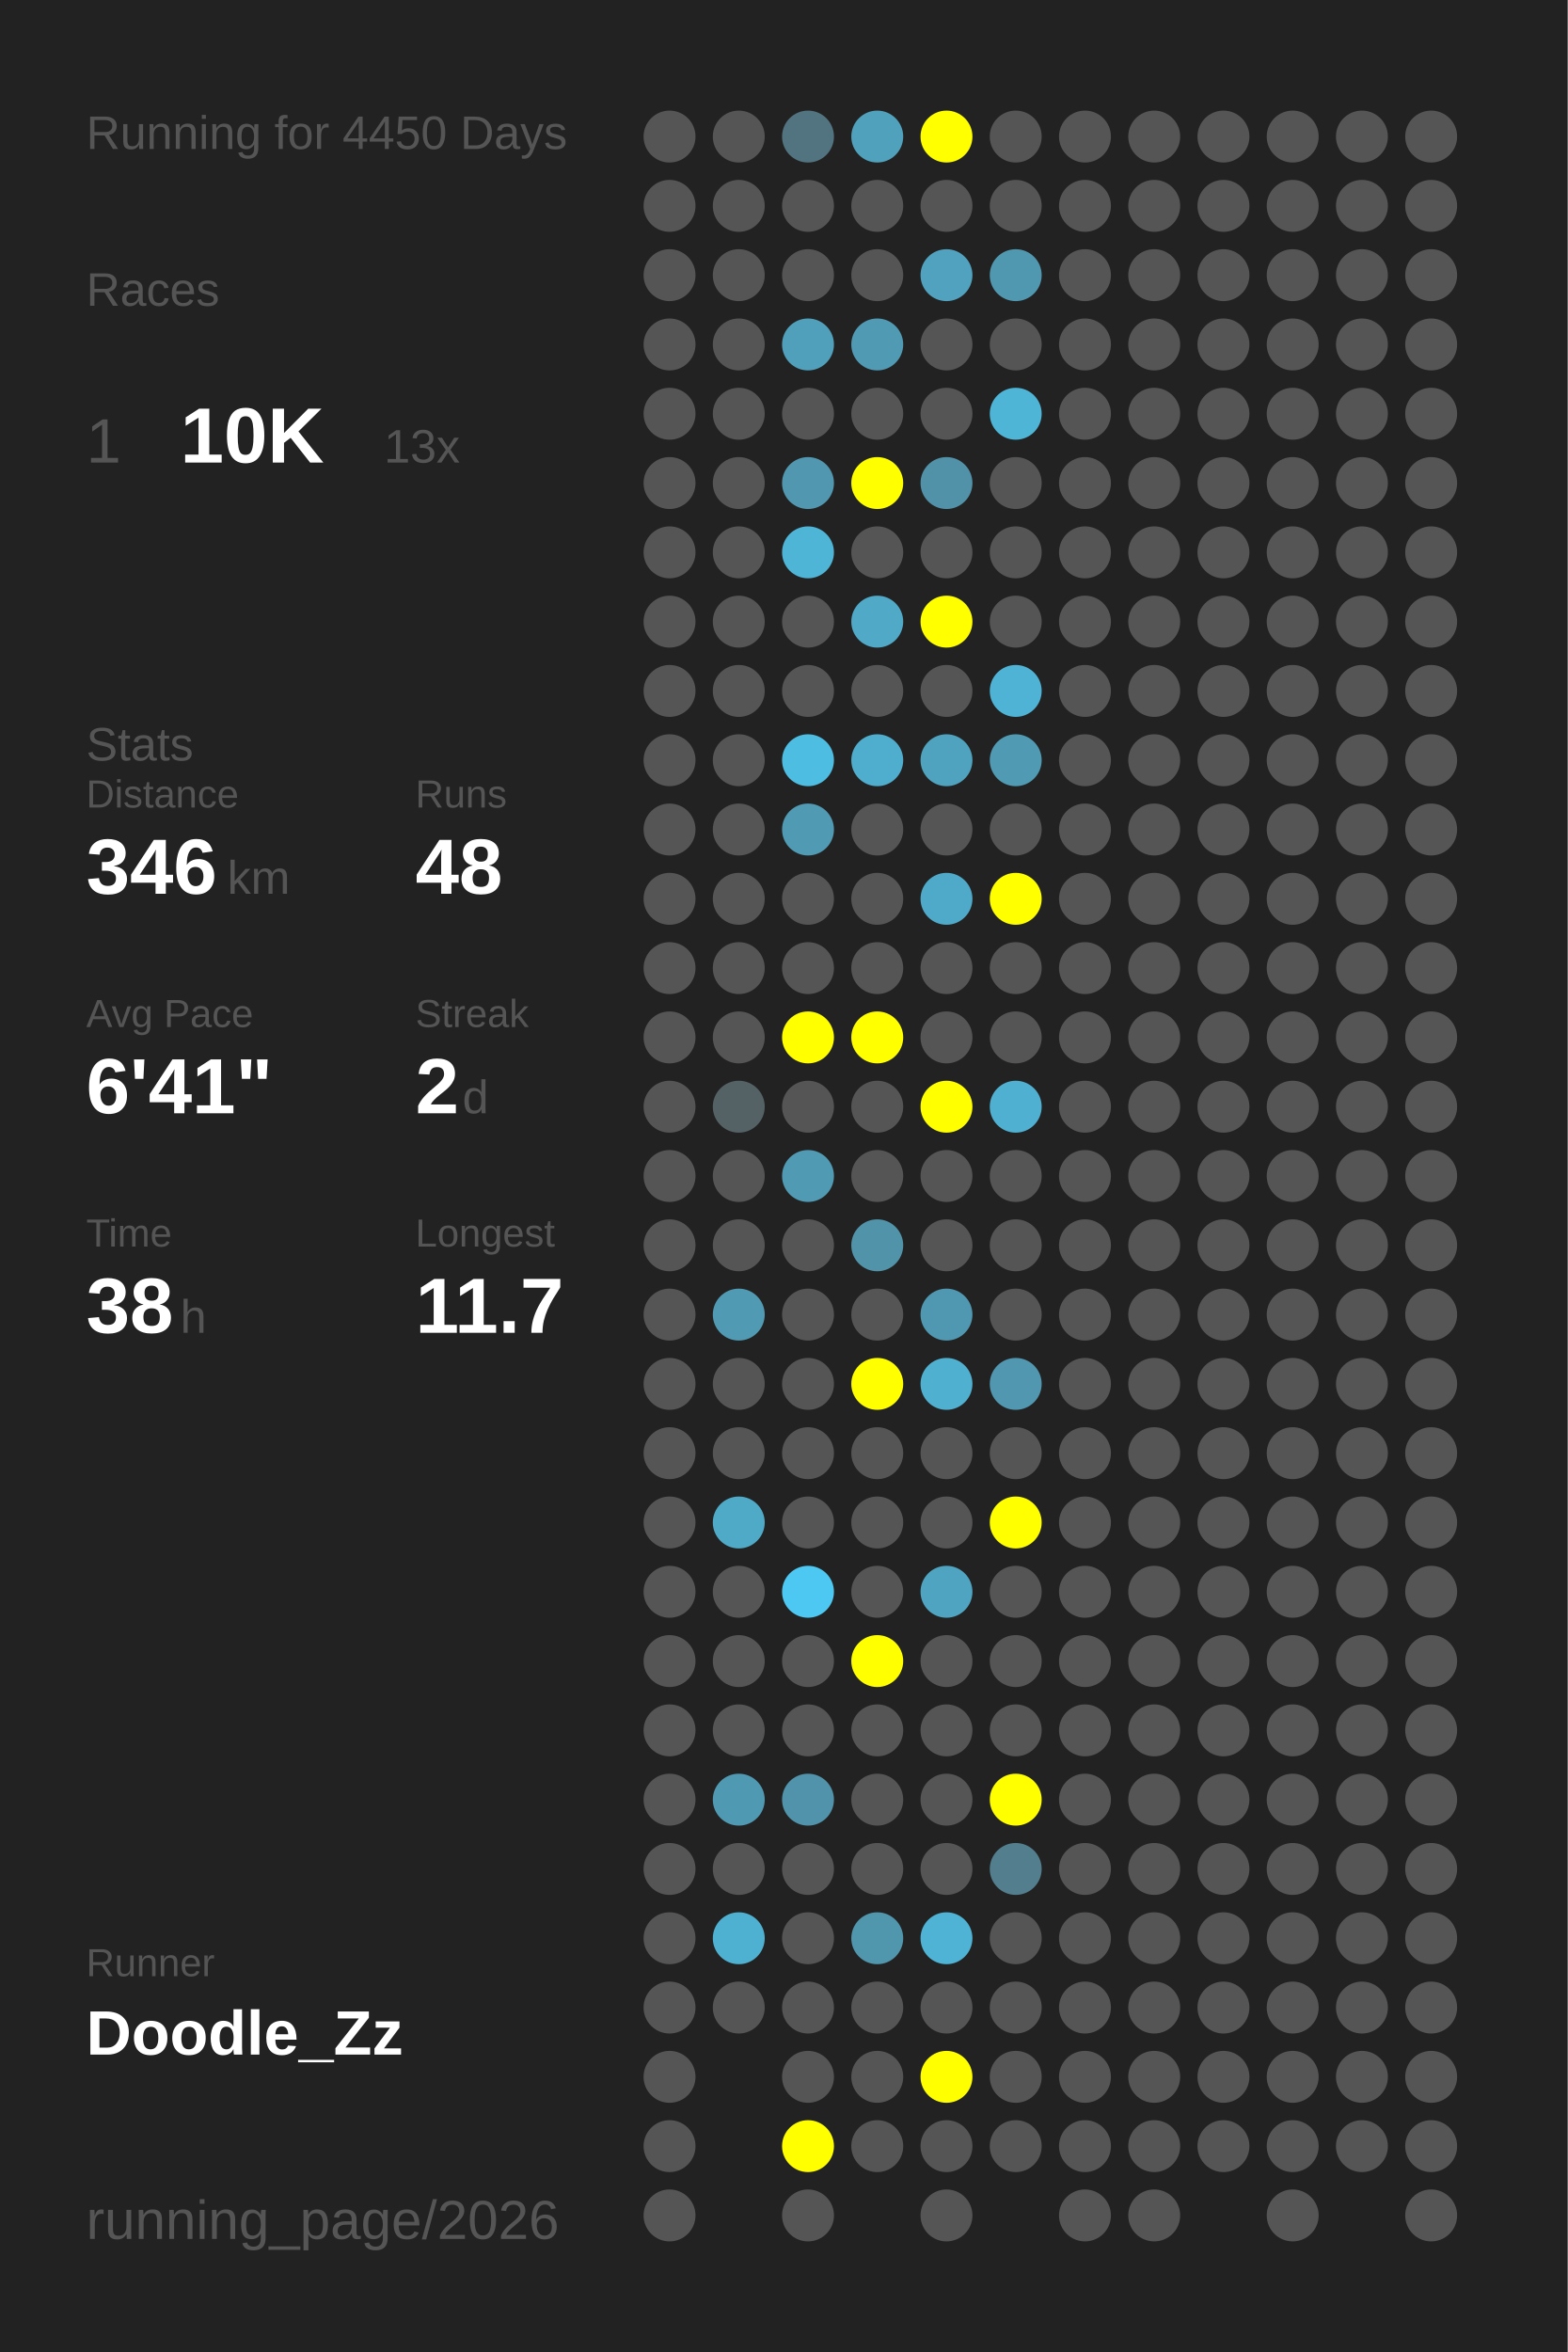
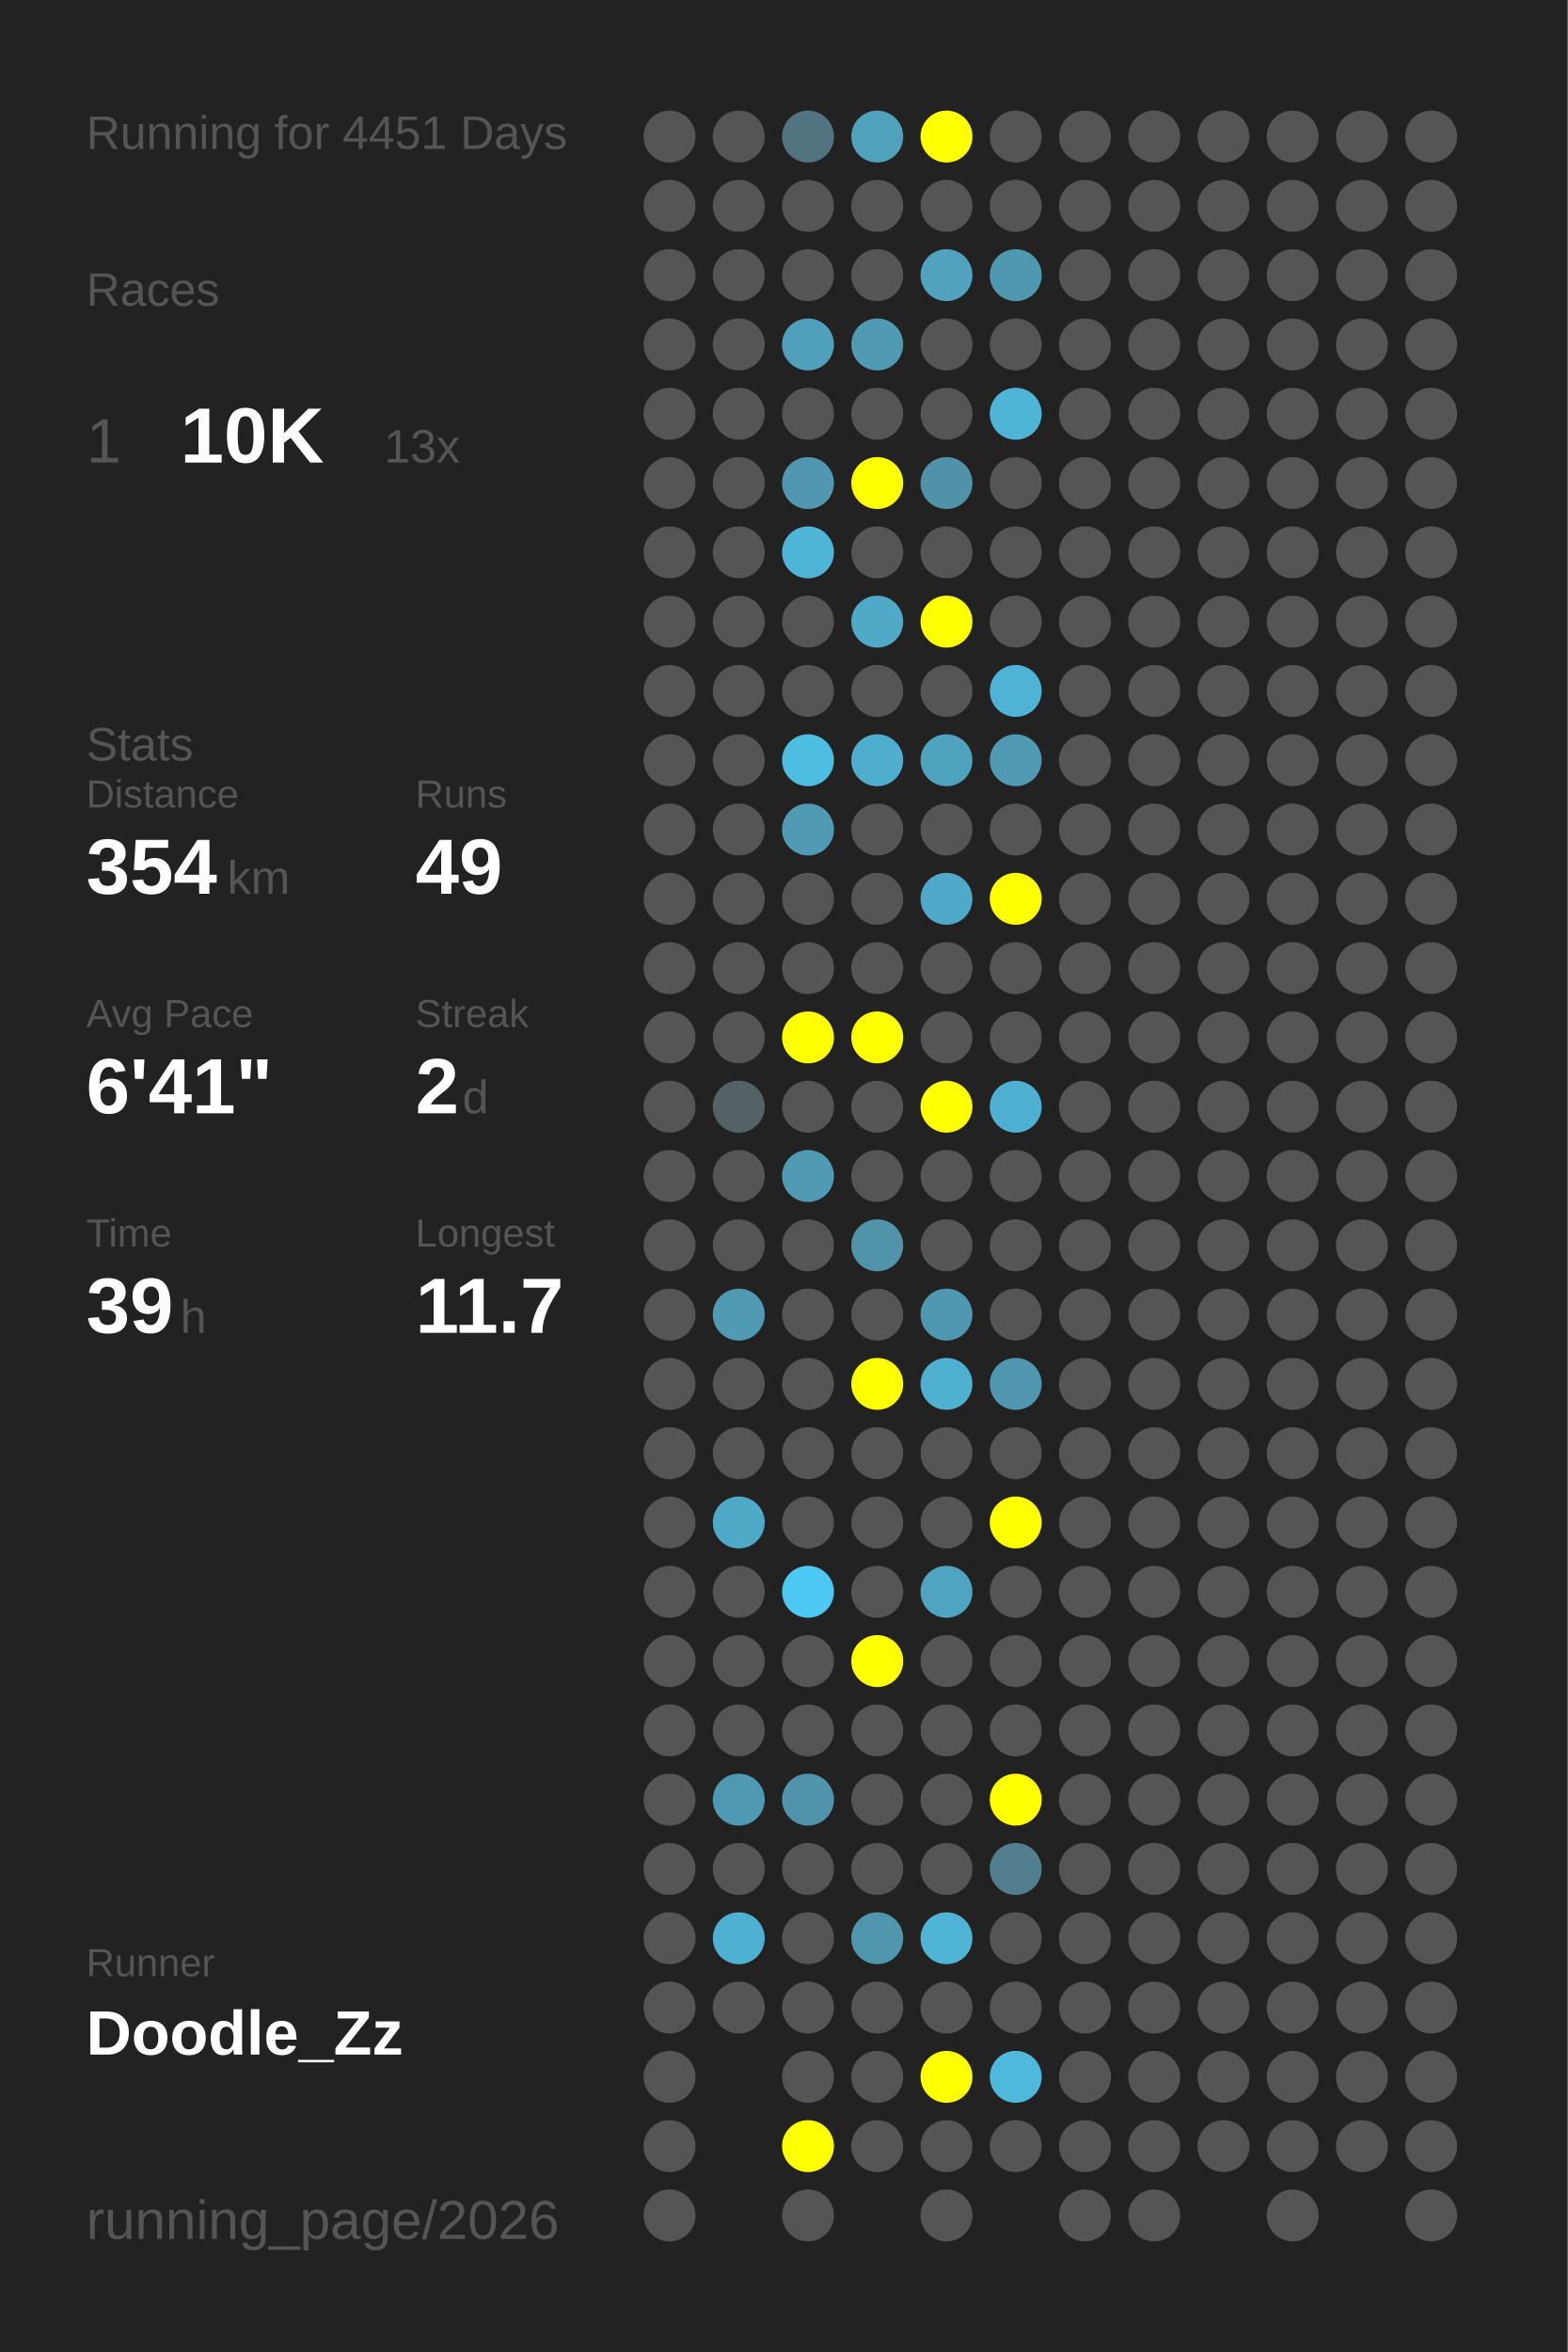
<svg xmlns="http://www.w3.org/2000/svg" baseProfile="full" height="300mm" version="1.1" viewBox="0,0,200,300" width="200mm">
  <defs />
  <rect fill="#222222" height="300" width="200" x="0" y="0" />
-   <text fill="#555555" style="font-size:6px; font-family:Arial;" x="11" y="19">Running for 4450 Days</text>
+   <text fill="#555555" style="font-size:6px; font-family:Arial;" x="11" y="19">Running for 4451 Days</text>
  <text fill="#555555" style="font-size:6px; font-family:Arial;" x="11" y="39">Races</text>
  <text fill="#555555" style="font-size:8px; font-family:Arial;" x="11" y="59">1</text>
  <text fill="#FFFFFF" style="font-size:10px; font-family:Arial; font-weight:bold;" x="23" y="59">10K</text>
  <text fill="#555555" style="font-size:6px; font-family:Arial;" x="49" y="59">13x</text>
  <text fill="#555555" style="font-size:6px; font-family:Arial;" x="11" y="97">Stats</text>
  <text fill="#555555" style="font-size:5px; font-family:Arial;" x="11" y="103">Distance</text>
-   <text fill="#FFFFFF" style="font-size:10px; font-family:Arial; font-weight:bold;" x="11" y="114">346</text>
+   <text fill="#FFFFFF" style="font-size:10px; font-family:Arial; font-weight:bold;" x="11" y="114">354</text>
  <text fill="#555555" style="font-size:6px; font-family:Arial;" x="29" y="114">km</text>
  <text fill="#555555" style="font-size:5px; font-family:Arial;" x="53" y="103">Runs</text>
-   <text fill="#FFFFFF" style="font-size:10px; font-family:Arial; font-weight:bold;" x="53" y="114">48</text>
+   <text fill="#FFFFFF" style="font-size:10px; font-family:Arial; font-weight:bold;" x="53" y="114">49</text>
  <text fill="#555555" style="font-size:5px; font-family:Arial;" x="11" y="131">Avg Pace</text>
  <text fill="#FFFFFF" style="font-size:10px; font-family:Arial; font-weight:bold;" x="11" y="142">6'41"</text>
  <text fill="#555555" style="font-size:5px; font-family:Arial;" x="53" y="131">Streak</text>
  <text fill="#FFFFFF" style="font-size:10px; font-family:Arial; font-weight:bold;" x="53" y="142">2</text>
  <text fill="#555555" style="font-size:6px; font-family:Arial;" x="59" y="142">d</text>
  <text fill="#555555" style="font-size:5px; font-family:Arial;" x="11" y="159">Time</text>
-   <text fill="#FFFFFF" style="font-size:10px; font-family:Arial; font-weight:bold;" x="11" y="170">38</text>
+   <text fill="#FFFFFF" style="font-size:10px; font-family:Arial; font-weight:bold;" x="11" y="170">39</text>
  <text fill="#555555" style="font-size:6px; font-family:Arial;" x="23" y="170">h</text>
  <text fill="#555555" style="font-size:5px; font-family:Arial;" x="53" y="159">Longest</text>
  <text fill="#FFFFFF" style="font-size:10px; font-family:Arial; font-weight:bold;" x="53" y="170">11.7</text>
  <text fill="#555555" style="font-size:5px; font-family:Arial;" x="11" y="252.065">Runner</text>
  <text fill="#FFFFFF" style="font-size:8px; font-family:Arial; font-weight:bold;" x="11" y="262.065">Doodle_Zz</text>
  <text fill="#555555" style="font-size:7px; font-family:Arial;" x="11" y="285.581">running_page/2026</text>
  <circle cx="85.417" cy="17.419" fill="#555555" r="3.312" />
  <circle cx="85.417" cy="26.258" fill="#555555" r="3.312" />
  <circle cx="85.417" cy="35.097" fill="#555555" r="3.312" />
  <circle cx="85.417" cy="43.935" fill="#555555" r="3.312" />
  <circle cx="85.417" cy="52.774" fill="#555555" r="3.312" />
  <circle cx="85.417" cy="61.613" fill="#555555" r="3.312" />
  <circle cx="85.417" cy="70.452" fill="#555555" r="3.312" />
  <circle cx="85.417" cy="79.29" fill="#555555" r="3.312" />
  <circle cx="85.417" cy="88.129" fill="#555555" r="3.312" />
  <circle cx="85.417" cy="96.968" fill="#555555" r="3.312" />
  <circle cx="85.417" cy="105.806" fill="#555555" r="3.312" />
  <circle cx="85.417" cy="114.645" fill="#555555" r="3.312" />
  <circle cx="85.417" cy="123.484" fill="#555555" r="3.312" />
  <circle cx="85.417" cy="132.323" fill="#555555" r="3.312" />
  <circle cx="85.417" cy="141.161" fill="#555555" r="3.312" />
  <circle cx="85.417" cy="150" fill="#555555" r="3.312" />
  <circle cx="85.417" cy="158.839" fill="#555555" r="3.312" />
  <circle cx="85.417" cy="167.677" fill="#555555" r="3.312" />
  <circle cx="85.417" cy="176.516" fill="#555555" r="3.312" />
  <circle cx="85.417" cy="185.355" fill="#555555" r="3.312" />
  <circle cx="85.417" cy="194.194" fill="#555555" r="3.312" />
  <circle cx="85.417" cy="203.032" fill="#555555" r="3.312" />
  <circle cx="85.417" cy="211.871" fill="#555555" r="3.312" />
  <circle cx="85.417" cy="220.71" fill="#555555" r="3.312" />
  <circle cx="85.417" cy="229.548" fill="#555555" r="3.312" />
  <circle cx="85.417" cy="238.387" fill="#555555" r="3.312" />
  <circle cx="85.417" cy="247.226" fill="#555555" r="3.312" />
  <circle cx="85.417" cy="256.065" fill="#555555" r="3.312" />
  <circle cx="85.417" cy="264.903" fill="#555555" r="3.312" />
  <circle cx="85.417" cy="273.742" fill="#555555" r="3.312" />
  <circle cx="85.417" cy="282.581" fill="#555555" r="3.312" />
  <circle cx="94.25" cy="17.419" fill="#555555" r="3.312" />
  <circle cx="94.25" cy="26.258" fill="#555555" r="3.312" />
  <circle cx="94.25" cy="35.097" fill="#555555" r="3.312" />
  <circle cx="94.25" cy="43.935" fill="#555555" r="3.312" />
  <circle cx="94.25" cy="52.774" fill="#555555" r="3.312" />
  <circle cx="94.25" cy="61.613" fill="#555555" r="3.312" />
  <circle cx="94.25" cy="70.452" fill="#555555" r="3.312" />
  <circle cx="94.25" cy="79.29" fill="#555555" r="3.312" />
  <circle cx="94.25" cy="88.129" fill="#555555" r="3.312" />
  <circle cx="94.25" cy="96.968" fill="#555555" r="3.312" />
  <circle cx="94.25" cy="105.806" fill="#555555" r="3.312" />
  <circle cx="94.25" cy="114.645" fill="#555555" r="3.312" />
  <circle cx="94.25" cy="123.484" fill="#555555" r="3.312" />
  <circle cx="94.25" cy="132.323" fill="#555555" r="3.312" />
  <circle cx="94.25" cy="141.161" fill="#546266" r="3.312" />
  <circle cx="94.25" cy="150" fill="#555555" r="3.312" />
  <circle cx="94.25" cy="158.839" fill="#555555" r="3.312" />
  <circle cx="94.25" cy="167.677" fill="#509ab3" r="3.312" />
  <circle cx="94.25" cy="176.516" fill="#555555" r="3.312" />
  <circle cx="94.25" cy="185.355" fill="#555555" r="3.312" />
  <circle cx="94.25" cy="194.194" fill="#4faac8" r="3.312" />
  <circle cx="94.25" cy="203.032" fill="#555555" r="3.312" />
  <circle cx="94.25" cy="211.871" fill="#555555" r="3.312" />
  <circle cx="94.25" cy="220.71" fill="#555555" r="3.312" />
  <circle cx="94.25" cy="229.548" fill="#5099b2" r="3.312" />
  <circle cx="94.25" cy="238.387" fill="#555555" r="3.312" />
  <circle cx="94.25" cy="247.226" fill="#4fb1d2" r="3.312" />
  <circle cx="94.25" cy="256.065" fill="#555555" r="3.312" />
  <circle cx="103.083" cy="17.419" fill="#527480" r="3.312" />
  <circle cx="103.083" cy="26.258" fill="#555555" r="3.312" />
  <circle cx="103.083" cy="35.097" fill="#555555" r="3.312" />
  <circle cx="103.083" cy="43.935" fill="#50a0bb" r="3.312" />
  <circle cx="103.083" cy="52.774" fill="#555555" r="3.312" />
  <circle cx="103.083" cy="61.613" fill="#5097af" r="3.312" />
  <circle cx="103.083" cy="70.452" fill="#4eb5d7" r="3.312" />
  <circle cx="103.083" cy="79.29" fill="#555555" r="3.312" />
  <circle cx="103.083" cy="88.129" fill="#555555" r="3.312" />
  <circle cx="103.083" cy="96.968" fill="#4ebde2" r="3.312" />
  <circle cx="103.083" cy="105.806" fill="#509ab3" r="3.312" />
  <circle cx="103.083" cy="114.645" fill="#555555" r="3.312" />
  <circle cx="103.083" cy="123.484" fill="#555555" r="3.312" />
  <circle cx="103.083" cy="132.323" fill="#FFFF00" r="3.312" />
  <circle cx="103.083" cy="141.161" fill="#555555" r="3.312" />
  <circle cx="103.083" cy="150" fill="#509ab3" r="3.312" />
  <circle cx="103.083" cy="158.839" fill="#555555" r="3.312" />
  <circle cx="103.083" cy="167.677" fill="#555555" r="3.312" />
  <circle cx="103.083" cy="176.516" fill="#555555" r="3.312" />
  <circle cx="103.083" cy="185.355" fill="#555555" r="3.312" />
  <circle cx="103.083" cy="194.194" fill="#555555" r="3.312" />
  <circle cx="103.083" cy="203.032" fill="#4dc8f2" r="3.312" />
  <circle cx="103.083" cy="211.871" fill="#555555" r="3.312" />
  <circle cx="103.083" cy="220.71" fill="#555555" r="3.312" />
  <circle cx="103.083" cy="229.548" fill="#5093aa" r="3.312" />
  <circle cx="103.083" cy="238.387" fill="#555555" r="3.312" />
  <circle cx="103.083" cy="247.226" fill="#555555" r="3.312" />
  <circle cx="103.083" cy="256.065" fill="#555555" r="3.312" />
  <circle cx="103.083" cy="264.903" fill="#555555" r="3.312" />
  <circle cx="103.083" cy="273.742" fill="#FFFF00" r="3.312" />
  <circle cx="103.083" cy="282.581" fill="#555555" r="3.312" />
  <circle cx="111.917" cy="17.419" fill="#50a1bc" r="3.312" />
  <circle cx="111.917" cy="26.258" fill="#555555" r="3.312" />
  <circle cx="111.917" cy="35.097" fill="#555555" r="3.312" />
  <circle cx="111.917" cy="43.935" fill="#509ab3" r="3.312" />
  <circle cx="111.917" cy="52.774" fill="#555555" r="3.312" />
  <circle cx="111.917" cy="61.613" fill="#FFFF00" r="3.312" />
  <circle cx="111.917" cy="70.452" fill="#555555" r="3.312" />
  <circle cx="111.917" cy="79.29" fill="#4fa9c7" r="3.312" />
  <circle cx="111.917" cy="88.129" fill="#555555" r="3.312" />
  <circle cx="111.917" cy="96.968" fill="#4fadcd" r="3.312" />
  <circle cx="111.917" cy="105.806" fill="#555555" r="3.312" />
  <circle cx="111.917" cy="114.645" fill="#555555" r="3.312" />
  <circle cx="111.917" cy="123.484" fill="#555555" r="3.312" />
  <circle cx="111.917" cy="132.323" fill="#FFFF00" r="3.312" />
  <circle cx="111.917" cy="141.161" fill="#555555" r="3.312" />
  <circle cx="111.917" cy="150" fill="#555555" r="3.312" />
  <circle cx="111.917" cy="158.839" fill="#5193a9" r="3.312" />
  <circle cx="111.917" cy="167.677" fill="#555555" r="3.312" />
  <circle cx="111.917" cy="176.516" fill="#FFFF00" r="3.312" />
  <circle cx="111.917" cy="185.355" fill="#555555" r="3.312" />
  <circle cx="111.917" cy="194.194" fill="#555555" r="3.312" />
  <circle cx="111.917" cy="203.032" fill="#555555" r="3.312" />
  <circle cx="111.917" cy="211.871" fill="#FFFF00" r="3.312" />
  <circle cx="111.917" cy="220.71" fill="#555555" r="3.312" />
  <circle cx="111.917" cy="229.548" fill="#555555" r="3.312" />
  <circle cx="111.917" cy="238.387" fill="#555555" r="3.312" />
  <circle cx="111.917" cy="247.226" fill="#5096ad" r="3.312" />
  <circle cx="111.917" cy="256.065" fill="#555555" r="3.312" />
  <circle cx="111.917" cy="264.903" fill="#555555" r="3.312" />
  <circle cx="111.917" cy="273.742" fill="#555555" r="3.312" />
  <circle cx="120.75" cy="17.419" fill="#FFFF00" r="3.312" />
  <circle cx="120.75" cy="26.258" fill="#555555" r="3.312" />
  <circle cx="120.75" cy="35.097" fill="#50a2be" r="3.312" />
  <circle cx="120.75" cy="43.935" fill="#555555" r="3.312" />
  <circle cx="120.75" cy="52.774" fill="#555555" r="3.312" />
  <circle cx="120.75" cy="61.613" fill="#5192a8" r="3.312" />
  <circle cx="120.75" cy="70.452" fill="#555555" r="3.312" />
  <circle cx="120.75" cy="79.29" fill="#FFFF00" r="3.312" />
  <circle cx="120.75" cy="88.129" fill="#555555" r="3.312" />
  <circle cx="120.75" cy="96.968" fill="#4fa3bf" r="3.312" />
  <circle cx="120.75" cy="105.806" fill="#555555" r="3.312" />
  <circle cx="120.75" cy="114.645" fill="#4faac9" r="3.312" />
  <circle cx="120.75" cy="123.484" fill="#555555" r="3.312" />
  <circle cx="120.75" cy="132.323" fill="#555555" r="3.312" />
  <circle cx="120.75" cy="141.161" fill="#FFFF00" r="3.312" />
  <circle cx="120.75" cy="150" fill="#555555" r="3.312" />
  <circle cx="120.75" cy="158.839" fill="#555555" r="3.312" />
  <circle cx="120.75" cy="167.677" fill="#5098b1" r="3.312" />
  <circle cx="120.75" cy="176.516" fill="#4fb0d0" r="3.312" />
  <circle cx="120.75" cy="185.355" fill="#555555" r="3.312" />
  <circle cx="120.75" cy="194.194" fill="#555555" r="3.312" />
  <circle cx="120.75" cy="203.032" fill="#4fa5c1" r="3.312" />
  <circle cx="120.75" cy="211.871" fill="#555555" r="3.312" />
  <circle cx="120.75" cy="220.71" fill="#555555" r="3.312" />
  <circle cx="120.75" cy="229.548" fill="#555555" r="3.312" />
  <circle cx="120.75" cy="238.387" fill="#555555" r="3.312" />
  <circle cx="120.75" cy="247.226" fill="#4eb3d4" r="3.312" />
  <circle cx="120.75" cy="256.065" fill="#555555" r="3.312" />
  <circle cx="120.75" cy="264.903" fill="#FFFF00" r="3.312" />
  <circle cx="120.75" cy="273.742" fill="#555555" r="3.312" />
  <circle cx="120.75" cy="282.581" fill="#555555" r="3.312" />
  <circle cx="129.583" cy="17.419" fill="#555555" r="3.312" />
  <circle cx="129.583" cy="26.258" fill="#555555" r="3.312" />
  <circle cx="129.583" cy="35.097" fill="#5098b0" r="3.312" />
  <circle cx="129.583" cy="43.935" fill="#555555" r="3.312" />
  <circle cx="129.583" cy="52.774" fill="#4eb5d7" r="3.312" />
  <circle cx="129.583" cy="61.613" fill="#555555" r="3.312" />
  <circle cx="129.583" cy="70.452" fill="#555555" r="3.312" />
  <circle cx="129.583" cy="79.29" fill="#555555" r="3.312" />
  <circle cx="129.583" cy="88.129" fill="#4eb3d5" r="3.312" />
  <circle cx="129.583" cy="96.968" fill="#509ab3" r="3.312" />
  <circle cx="129.583" cy="105.806" fill="#555555" r="3.312" />
  <circle cx="129.583" cy="114.645" fill="#FFFF00" r="3.312" />
  <circle cx="129.583" cy="123.484" fill="#555555" r="3.312" />
  <circle cx="129.583" cy="132.323" fill="#555555" r="3.312" />
  <circle cx="129.583" cy="141.161" fill="#4fb0d1" r="3.312" />
  <circle cx="129.583" cy="150" fill="#555555" r="3.312" />
  <circle cx="129.583" cy="158.839" fill="#555555" r="3.312" />
  <circle cx="129.583" cy="167.677" fill="#555555" r="3.312" />
  <circle cx="129.583" cy="176.516" fill="#5097af" r="3.312" />
  <circle cx="129.583" cy="185.355" fill="#555555" r="3.312" />
  <circle cx="129.583" cy="194.194" fill="#FFFF00" r="3.312" />
  <circle cx="129.583" cy="203.032" fill="#555555" r="3.312" />
  <circle cx="129.583" cy="211.871" fill="#555555" r="3.312" />
  <circle cx="129.583" cy="220.71" fill="#555555" r="3.312" />
  <circle cx="129.583" cy="229.548" fill="#FFFF00" r="3.312" />
  <circle cx="129.583" cy="238.387" fill="#527e8d" r="3.312" />
  <circle cx="129.583" cy="247.226" fill="#555555" r="3.312" />
  <circle cx="129.583" cy="256.065" fill="#555555" r="3.312" />
-   <circle cx="129.583" cy="264.903" fill="#555555" r="3.312" />
+   <circle cx="129.583" cy="264.903" fill="#4eb9dd" r="3.312" />
  <circle cx="129.583" cy="273.742" fill="#555555" r="3.312" />
  <circle cx="138.417" cy="17.419" fill="#555555" r="3.312" />
  <circle cx="138.417" cy="26.258" fill="#555555" r="3.312" />
  <circle cx="138.417" cy="35.097" fill="#555555" r="3.312" />
  <circle cx="138.417" cy="43.935" fill="#555555" r="3.312" />
  <circle cx="138.417" cy="52.774" fill="#555555" r="3.312" />
  <circle cx="138.417" cy="61.613" fill="#555555" r="3.312" />
  <circle cx="138.417" cy="70.452" fill="#555555" r="3.312" />
  <circle cx="138.417" cy="79.29" fill="#555555" r="3.312" />
  <circle cx="138.417" cy="88.129" fill="#555555" r="3.312" />
  <circle cx="138.417" cy="96.968" fill="#555555" r="3.312" />
  <circle cx="138.417" cy="105.806" fill="#555555" r="3.312" />
  <circle cx="138.417" cy="114.645" fill="#555555" r="3.312" />
  <circle cx="138.417" cy="123.484" fill="#555555" r="3.312" />
  <circle cx="138.417" cy="132.323" fill="#555555" r="3.312" />
  <circle cx="138.417" cy="141.161" fill="#555555" r="3.312" />
  <circle cx="138.417" cy="150" fill="#555555" r="3.312" />
  <circle cx="138.417" cy="158.839" fill="#555555" r="3.312" />
  <circle cx="138.417" cy="167.677" fill="#555555" r="3.312" />
  <circle cx="138.417" cy="176.516" fill="#555555" r="3.312" />
  <circle cx="138.417" cy="185.355" fill="#555555" r="3.312" />
  <circle cx="138.417" cy="194.194" fill="#555555" r="3.312" />
  <circle cx="138.417" cy="203.032" fill="#555555" r="3.312" />
  <circle cx="138.417" cy="211.871" fill="#555555" r="3.312" />
  <circle cx="138.417" cy="220.71" fill="#555555" r="3.312" />
  <circle cx="138.417" cy="229.548" fill="#555555" r="3.312" />
  <circle cx="138.417" cy="238.387" fill="#555555" r="3.312" />
  <circle cx="138.417" cy="247.226" fill="#555555" r="3.312" />
  <circle cx="138.417" cy="256.065" fill="#555555" r="3.312" />
  <circle cx="138.417" cy="264.903" fill="#555555" r="3.312" />
  <circle cx="138.417" cy="273.742" fill="#555555" r="3.312" />
  <circle cx="138.417" cy="282.581" fill="#555555" r="3.312" />
  <circle cx="147.25" cy="17.419" fill="#555555" r="3.312" />
  <circle cx="147.25" cy="26.258" fill="#555555" r="3.312" />
  <circle cx="147.25" cy="35.097" fill="#555555" r="3.312" />
  <circle cx="147.25" cy="43.935" fill="#555555" r="3.312" />
  <circle cx="147.25" cy="52.774" fill="#555555" r="3.312" />
  <circle cx="147.25" cy="61.613" fill="#555555" r="3.312" />
  <circle cx="147.25" cy="70.452" fill="#555555" r="3.312" />
  <circle cx="147.25" cy="79.29" fill="#555555" r="3.312" />
  <circle cx="147.25" cy="88.129" fill="#555555" r="3.312" />
  <circle cx="147.25" cy="96.968" fill="#555555" r="3.312" />
  <circle cx="147.25" cy="105.806" fill="#555555" r="3.312" />
  <circle cx="147.25" cy="114.645" fill="#555555" r="3.312" />
  <circle cx="147.25" cy="123.484" fill="#555555" r="3.312" />
  <circle cx="147.25" cy="132.323" fill="#555555" r="3.312" />
  <circle cx="147.25" cy="141.161" fill="#555555" r="3.312" />
  <circle cx="147.25" cy="150" fill="#555555" r="3.312" />
  <circle cx="147.25" cy="158.839" fill="#555555" r="3.312" />
  <circle cx="147.25" cy="167.677" fill="#555555" r="3.312" />
  <circle cx="147.25" cy="176.516" fill="#555555" r="3.312" />
  <circle cx="147.25" cy="185.355" fill="#555555" r="3.312" />
  <circle cx="147.25" cy="194.194" fill="#555555" r="3.312" />
  <circle cx="147.25" cy="203.032" fill="#555555" r="3.312" />
  <circle cx="147.25" cy="211.871" fill="#555555" r="3.312" />
  <circle cx="147.25" cy="220.71" fill="#555555" r="3.312" />
  <circle cx="147.25" cy="229.548" fill="#555555" r="3.312" />
  <circle cx="147.25" cy="238.387" fill="#555555" r="3.312" />
  <circle cx="147.25" cy="247.226" fill="#555555" r="3.312" />
  <circle cx="147.25" cy="256.065" fill="#555555" r="3.312" />
  <circle cx="147.25" cy="264.903" fill="#555555" r="3.312" />
  <circle cx="147.25" cy="273.742" fill="#555555" r="3.312" />
  <circle cx="147.25" cy="282.581" fill="#555555" r="3.312" />
  <circle cx="156.083" cy="17.419" fill="#555555" r="3.312" />
  <circle cx="156.083" cy="26.258" fill="#555555" r="3.312" />
  <circle cx="156.083" cy="35.097" fill="#555555" r="3.312" />
  <circle cx="156.083" cy="43.935" fill="#555555" r="3.312" />
  <circle cx="156.083" cy="52.774" fill="#555555" r="3.312" />
  <circle cx="156.083" cy="61.613" fill="#555555" r="3.312" />
  <circle cx="156.083" cy="70.452" fill="#555555" r="3.312" />
  <circle cx="156.083" cy="79.29" fill="#555555" r="3.312" />
  <circle cx="156.083" cy="88.129" fill="#555555" r="3.312" />
  <circle cx="156.083" cy="96.968" fill="#555555" r="3.312" />
  <circle cx="156.083" cy="105.806" fill="#555555" r="3.312" />
  <circle cx="156.083" cy="114.645" fill="#555555" r="3.312" />
  <circle cx="156.083" cy="123.484" fill="#555555" r="3.312" />
  <circle cx="156.083" cy="132.323" fill="#555555" r="3.312" />
  <circle cx="156.083" cy="141.161" fill="#555555" r="3.312" />
  <circle cx="156.083" cy="150" fill="#555555" r="3.312" />
  <circle cx="156.083" cy="158.839" fill="#555555" r="3.312" />
  <circle cx="156.083" cy="167.677" fill="#555555" r="3.312" />
  <circle cx="156.083" cy="176.516" fill="#555555" r="3.312" />
  <circle cx="156.083" cy="185.355" fill="#555555" r="3.312" />
  <circle cx="156.083" cy="194.194" fill="#555555" r="3.312" />
  <circle cx="156.083" cy="203.032" fill="#555555" r="3.312" />
  <circle cx="156.083" cy="211.871" fill="#555555" r="3.312" />
  <circle cx="156.083" cy="220.71" fill="#555555" r="3.312" />
  <circle cx="156.083" cy="229.548" fill="#555555" r="3.312" />
  <circle cx="156.083" cy="238.387" fill="#555555" r="3.312" />
  <circle cx="156.083" cy="247.226" fill="#555555" r="3.312" />
  <circle cx="156.083" cy="256.065" fill="#555555" r="3.312" />
  <circle cx="156.083" cy="264.903" fill="#555555" r="3.312" />
  <circle cx="156.083" cy="273.742" fill="#555555" r="3.312" />
  <circle cx="164.917" cy="17.419" fill="#555555" r="3.312" />
  <circle cx="164.917" cy="26.258" fill="#555555" r="3.312" />
  <circle cx="164.917" cy="35.097" fill="#555555" r="3.312" />
  <circle cx="164.917" cy="43.935" fill="#555555" r="3.312" />
  <circle cx="164.917" cy="52.774" fill="#555555" r="3.312" />
  <circle cx="164.917" cy="61.613" fill="#555555" r="3.312" />
  <circle cx="164.917" cy="70.452" fill="#555555" r="3.312" />
  <circle cx="164.917" cy="79.29" fill="#555555" r="3.312" />
  <circle cx="164.917" cy="88.129" fill="#555555" r="3.312" />
  <circle cx="164.917" cy="96.968" fill="#555555" r="3.312" />
  <circle cx="164.917" cy="105.806" fill="#555555" r="3.312" />
  <circle cx="164.917" cy="114.645" fill="#555555" r="3.312" />
  <circle cx="164.917" cy="123.484" fill="#555555" r="3.312" />
  <circle cx="164.917" cy="132.323" fill="#555555" r="3.312" />
  <circle cx="164.917" cy="141.161" fill="#555555" r="3.312" />
  <circle cx="164.917" cy="150" fill="#555555" r="3.312" />
  <circle cx="164.917" cy="158.839" fill="#555555" r="3.312" />
  <circle cx="164.917" cy="167.677" fill="#555555" r="3.312" />
  <circle cx="164.917" cy="176.516" fill="#555555" r="3.312" />
  <circle cx="164.917" cy="185.355" fill="#555555" r="3.312" />
  <circle cx="164.917" cy="194.194" fill="#555555" r="3.312" />
  <circle cx="164.917" cy="203.032" fill="#555555" r="3.312" />
  <circle cx="164.917" cy="211.871" fill="#555555" r="3.312" />
  <circle cx="164.917" cy="220.71" fill="#555555" r="3.312" />
  <circle cx="164.917" cy="229.548" fill="#555555" r="3.312" />
  <circle cx="164.917" cy="238.387" fill="#555555" r="3.312" />
  <circle cx="164.917" cy="247.226" fill="#555555" r="3.312" />
  <circle cx="164.917" cy="256.065" fill="#555555" r="3.312" />
  <circle cx="164.917" cy="264.903" fill="#555555" r="3.312" />
  <circle cx="164.917" cy="273.742" fill="#555555" r="3.312" />
  <circle cx="164.917" cy="282.581" fill="#555555" r="3.312" />
  <circle cx="173.75" cy="17.419" fill="#555555" r="3.312" />
  <circle cx="173.75" cy="26.258" fill="#555555" r="3.312" />
  <circle cx="173.75" cy="35.097" fill="#555555" r="3.312" />
  <circle cx="173.75" cy="43.935" fill="#555555" r="3.312" />
  <circle cx="173.75" cy="52.774" fill="#555555" r="3.312" />
  <circle cx="173.75" cy="61.613" fill="#555555" r="3.312" />
  <circle cx="173.75" cy="70.452" fill="#555555" r="3.312" />
  <circle cx="173.75" cy="79.29" fill="#555555" r="3.312" />
  <circle cx="173.75" cy="88.129" fill="#555555" r="3.312" />
  <circle cx="173.75" cy="96.968" fill="#555555" r="3.312" />
  <circle cx="173.75" cy="105.806" fill="#555555" r="3.312" />
  <circle cx="173.75" cy="114.645" fill="#555555" r="3.312" />
  <circle cx="173.75" cy="123.484" fill="#555555" r="3.312" />
  <circle cx="173.75" cy="132.323" fill="#555555" r="3.312" />
  <circle cx="173.75" cy="141.161" fill="#555555" r="3.312" />
  <circle cx="173.75" cy="150" fill="#555555" r="3.312" />
  <circle cx="173.75" cy="158.839" fill="#555555" r="3.312" />
  <circle cx="173.75" cy="167.677" fill="#555555" r="3.312" />
  <circle cx="173.75" cy="176.516" fill="#555555" r="3.312" />
  <circle cx="173.75" cy="185.355" fill="#555555" r="3.312" />
  <circle cx="173.75" cy="194.194" fill="#555555" r="3.312" />
  <circle cx="173.75" cy="203.032" fill="#555555" r="3.312" />
  <circle cx="173.75" cy="211.871" fill="#555555" r="3.312" />
  <circle cx="173.75" cy="220.71" fill="#555555" r="3.312" />
  <circle cx="173.75" cy="229.548" fill="#555555" r="3.312" />
  <circle cx="173.75" cy="238.387" fill="#555555" r="3.312" />
  <circle cx="173.75" cy="247.226" fill="#555555" r="3.312" />
  <circle cx="173.75" cy="256.065" fill="#555555" r="3.312" />
  <circle cx="173.75" cy="264.903" fill="#555555" r="3.312" />
  <circle cx="173.75" cy="273.742" fill="#555555" r="3.312" />
  <circle cx="182.583" cy="17.419" fill="#555555" r="3.312" />
  <circle cx="182.583" cy="26.258" fill="#555555" r="3.312" />
  <circle cx="182.583" cy="35.097" fill="#555555" r="3.312" />
  <circle cx="182.583" cy="43.935" fill="#555555" r="3.312" />
  <circle cx="182.583" cy="52.774" fill="#555555" r="3.312" />
  <circle cx="182.583" cy="61.613" fill="#555555" r="3.312" />
  <circle cx="182.583" cy="70.452" fill="#555555" r="3.312" />
  <circle cx="182.583" cy="79.29" fill="#555555" r="3.312" />
  <circle cx="182.583" cy="88.129" fill="#555555" r="3.312" />
  <circle cx="182.583" cy="96.968" fill="#555555" r="3.312" />
  <circle cx="182.583" cy="105.806" fill="#555555" r="3.312" />
  <circle cx="182.583" cy="114.645" fill="#555555" r="3.312" />
  <circle cx="182.583" cy="123.484" fill="#555555" r="3.312" />
  <circle cx="182.583" cy="132.323" fill="#555555" r="3.312" />
  <circle cx="182.583" cy="141.161" fill="#555555" r="3.312" />
  <circle cx="182.583" cy="150" fill="#555555" r="3.312" />
  <circle cx="182.583" cy="158.839" fill="#555555" r="3.312" />
  <circle cx="182.583" cy="167.677" fill="#555555" r="3.312" />
  <circle cx="182.583" cy="176.516" fill="#555555" r="3.312" />
  <circle cx="182.583" cy="185.355" fill="#555555" r="3.312" />
  <circle cx="182.583" cy="194.194" fill="#555555" r="3.312" />
  <circle cx="182.583" cy="203.032" fill="#555555" r="3.312" />
  <circle cx="182.583" cy="211.871" fill="#555555" r="3.312" />
  <circle cx="182.583" cy="220.71" fill="#555555" r="3.312" />
  <circle cx="182.583" cy="229.548" fill="#555555" r="3.312" />
  <circle cx="182.583" cy="238.387" fill="#555555" r="3.312" />
  <circle cx="182.583" cy="247.226" fill="#555555" r="3.312" />
  <circle cx="182.583" cy="256.065" fill="#555555" r="3.312" />
  <circle cx="182.583" cy="264.903" fill="#555555" r="3.312" />
  <circle cx="182.583" cy="273.742" fill="#555555" r="3.312" />
  <circle cx="182.583" cy="282.581" fill="#555555" r="3.312" />
</svg>
